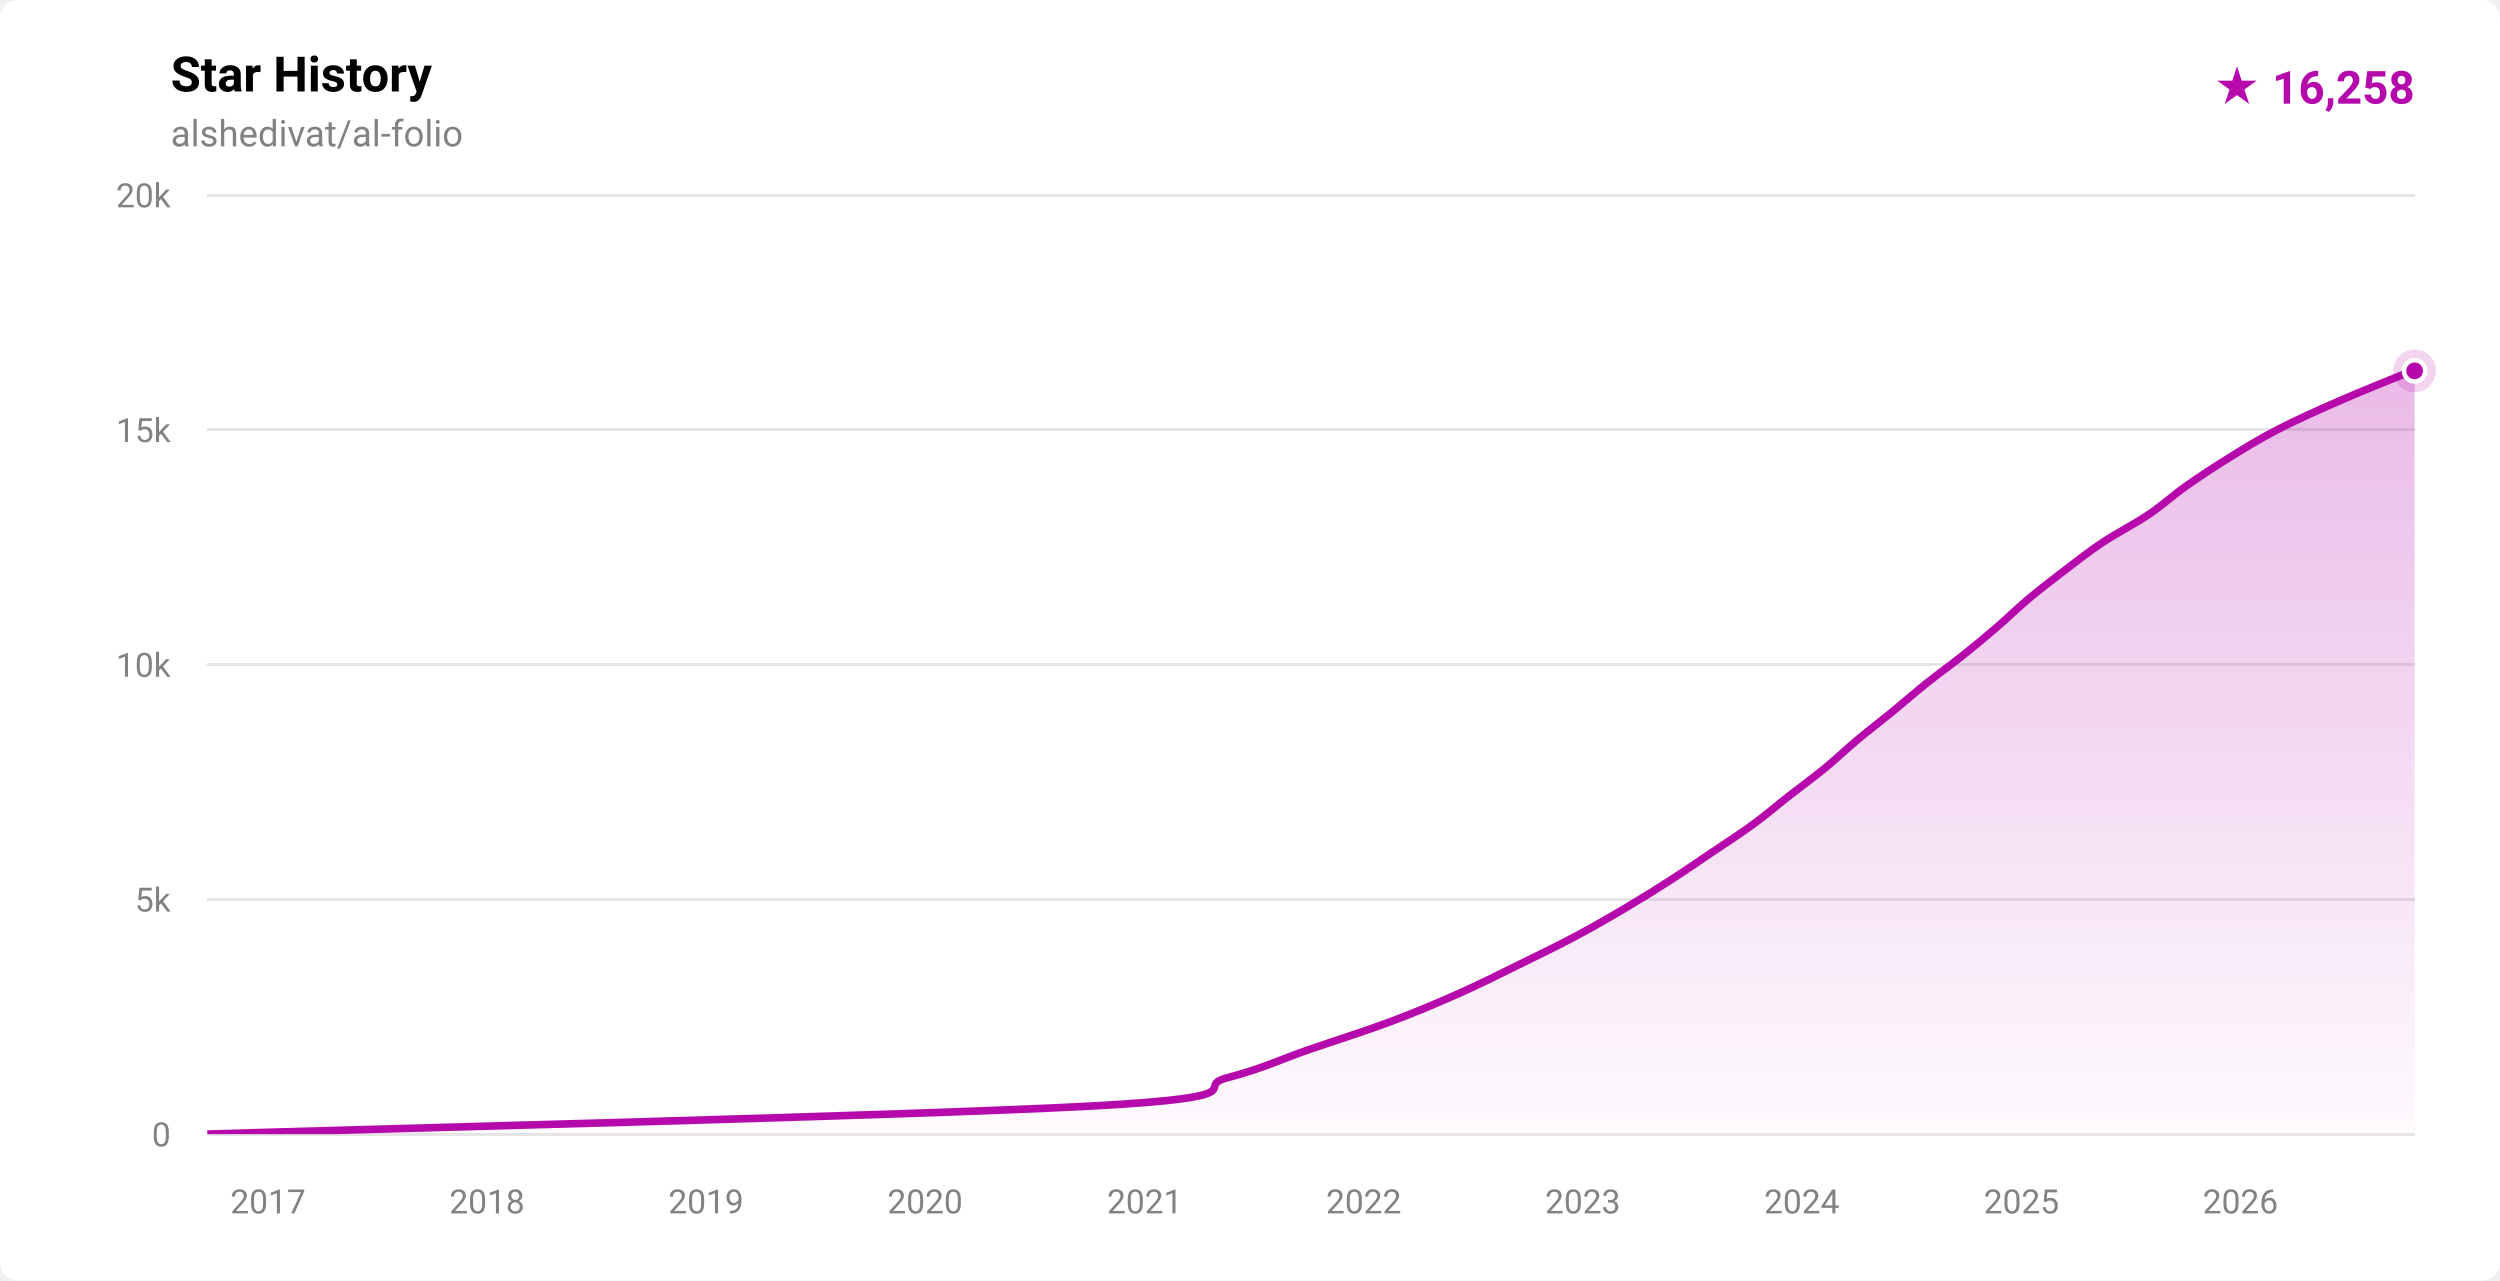
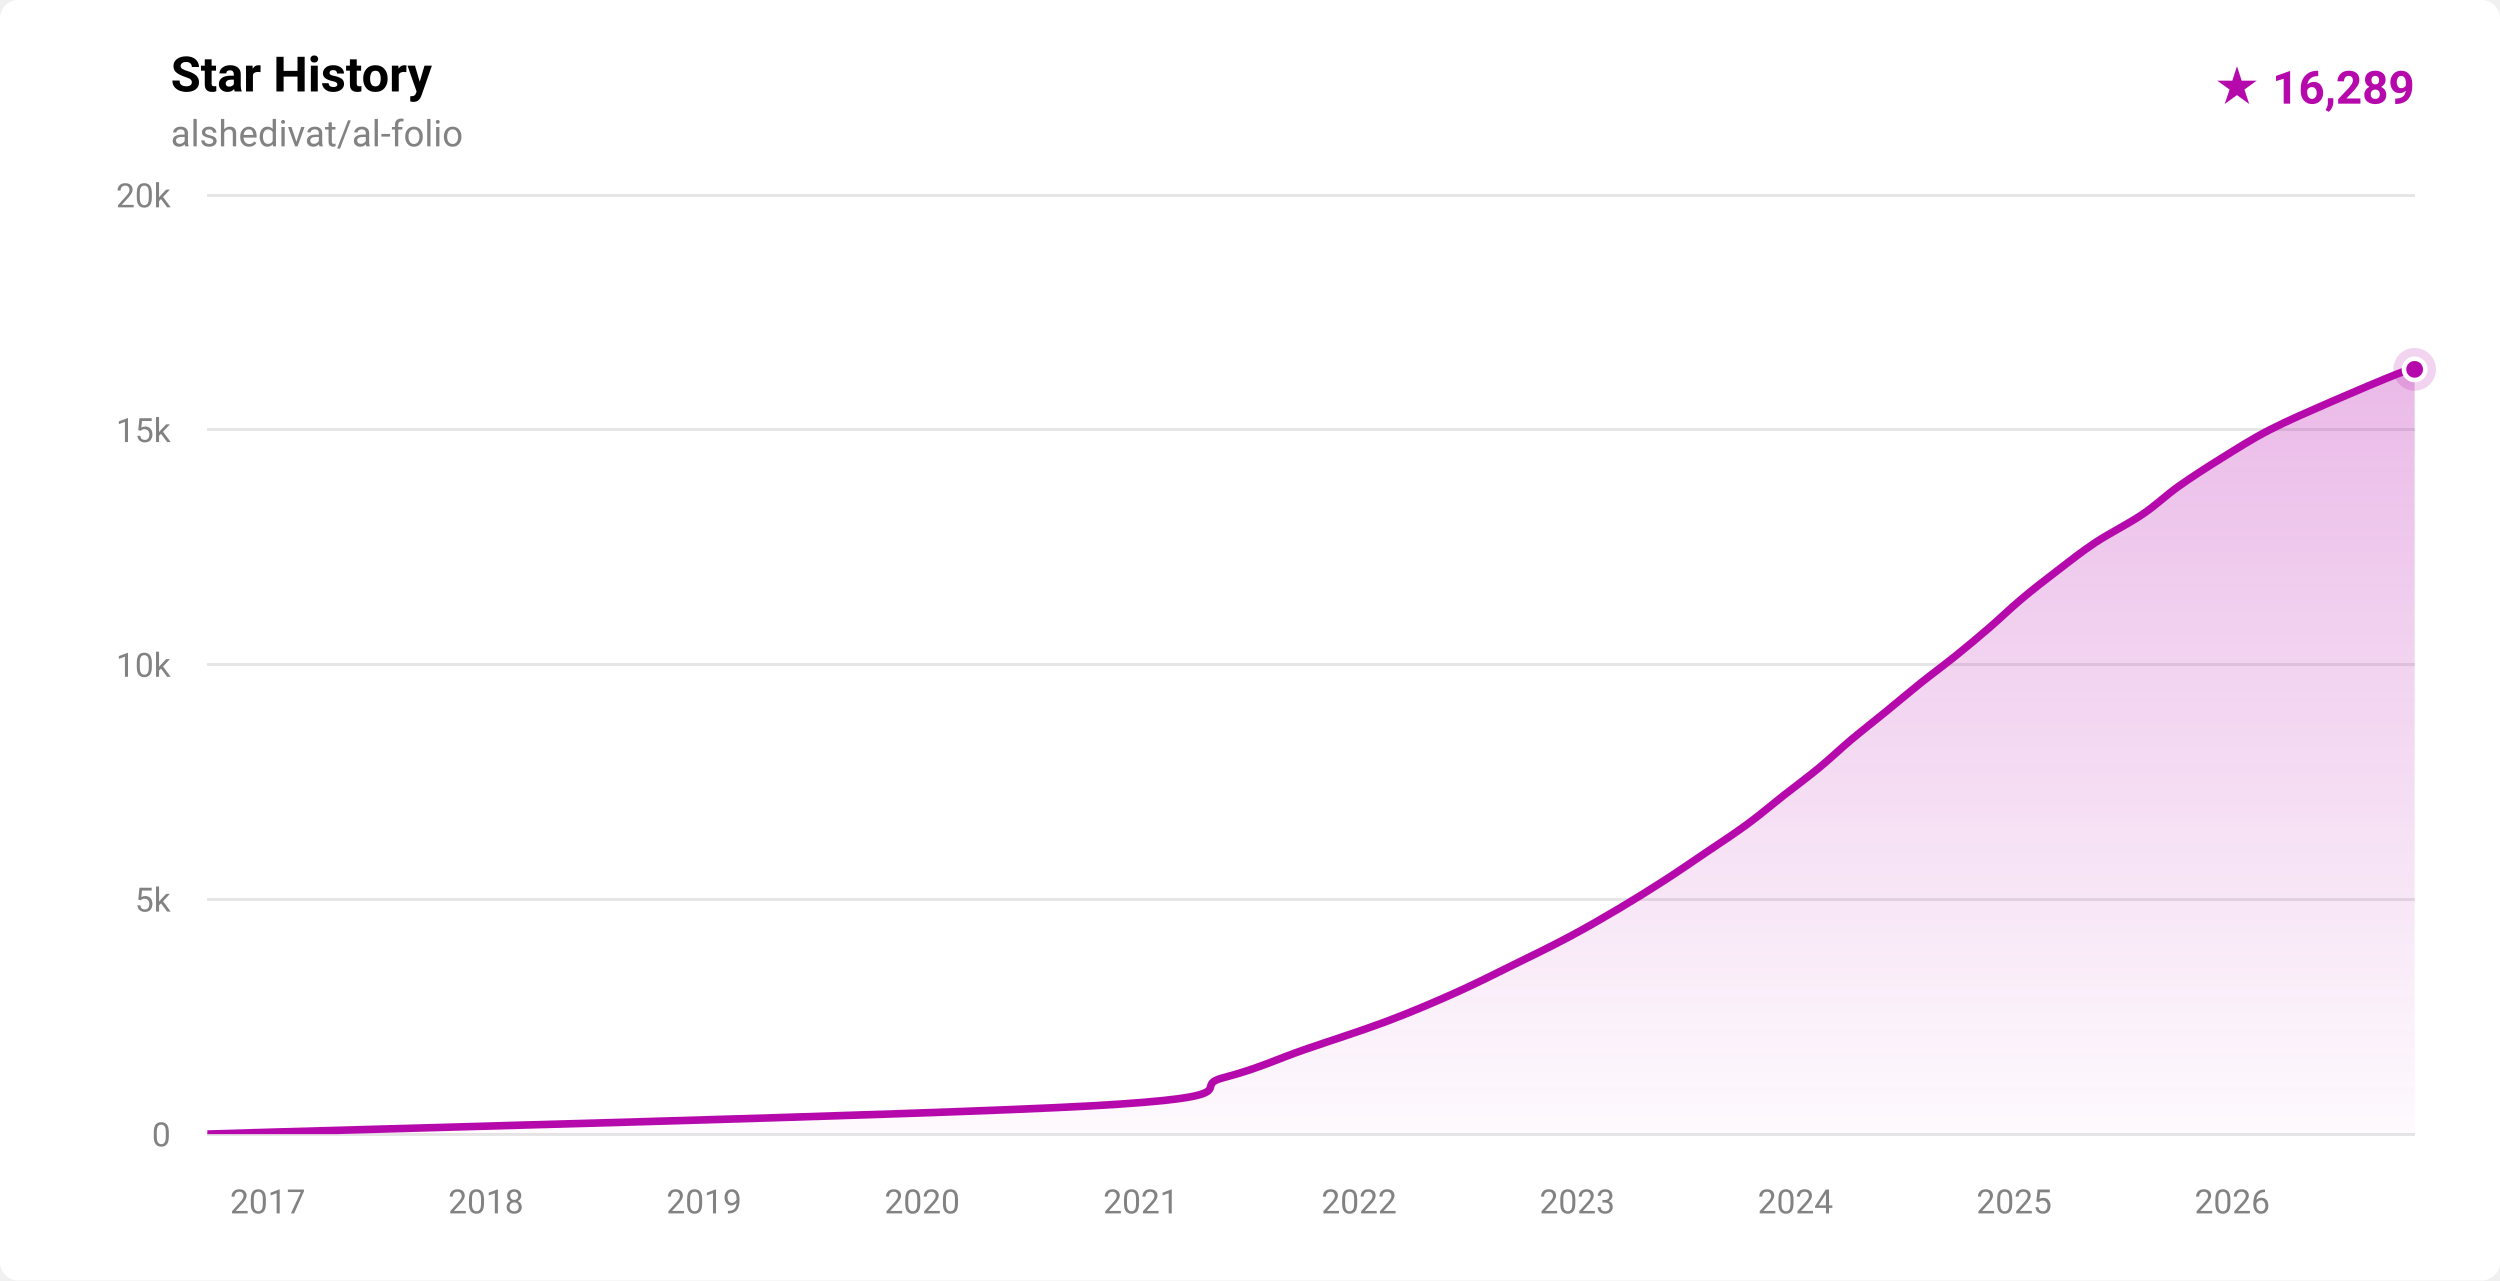
- <svg xmlns="http://www.w3.org/2000/svg" width="820" height="420" viewBox="0 0 820 420" role="img" aria-label="Star history for alshedivat/al-folio: 16258 stars">
+ <svg xmlns="http://www.w3.org/2000/svg" width="820" height="420" viewBox="0 0 820 420" role="img" aria-label="Star history for alshedivat/al-folio: 16289 stars">
  <defs>
    <linearGradient id="fill-light" x1="0" y1="0" x2="0" y2="1">
      <stop offset="0%" stop-color="rgba(181,9,172,0.28)" />
      <stop offset="100%" stop-color="rgba(181,9,172,0.02)" />
    </linearGradient>
    <clipPath id="plot-light">
      <rect x="68" y="64" width="724" height="308" />
    </clipPath>
  </defs>
  <style>
    .ttl { font: 600 16px -apple-system,BlinkMacSystemFont,'Segoe UI',Roboto,'Helvetica Neue',Arial,sans-serif; fill: #000000; }
    .sub { font: 400 12px -apple-system,BlinkMacSystemFont,'Segoe UI',Roboto,'Helvetica Neue',Arial,sans-serif; fill: #828282; }
    .ax  { font: 400 11px -apple-system,BlinkMacSystemFont,'Segoe UI',Roboto,'Helvetica Neue',Arial,sans-serif; fill: #828282; }
    .tot { font: 700 15px -apple-system,BlinkMacSystemFont,'Segoe UI',Roboto,'Helvetica Neue',Arial,sans-serif; fill: #b509ac; }
  </style>
  <rect width="820" height="420" fill="#ffffff" rx="6" />
  <text x="56" y="30" class="ttl">Star History</text>
  <text x="56" y="48" class="sub">alshedivat/al-folio</text>
-   <text x="792" y="34" text-anchor="end" class="tot">★ 16,258</text>
+   <text x="792" y="34" text-anchor="end" class="tot">★ 16,289</text>
  <g stroke="rgba(0,0,0,0.10)" stroke-width="1" shape-rendering="crispEdges">
    <line x1="68" y1="372.00" x2="792" y2="372.00" />
    <line x1="68" y1="295.00" x2="792" y2="295.00" />
    <line x1="68" y1="218.00" x2="792" y2="218.00" />
    <line x1="68" y1="141.00" x2="792" y2="141.00" />
    <line x1="68" y1="64.00" x2="792" y2="64.00" />
  </g>
  <g>
    <text x="56" y="376.00" text-anchor="end" class="ax">0</text>
    <text x="56" y="299.00" text-anchor="end" class="ax">5k</text>
    <text x="56" y="222.00" text-anchor="end" class="ax">10k</text>
    <text x="56" y="145.00" text-anchor="end" class="ax">15k</text>
    <text x="56" y="68.00" text-anchor="end" class="ax">20k</text>
  </g>
  <g>
-     <text x="87.90" y="398" text-anchor="middle" class="ax">2017</text>
-     <text x="159.74" y="398" text-anchor="middle" class="ax">2018</text>
-     <text x="231.58" y="398" text-anchor="middle" class="ax">2019</text>
-     <text x="303.42" y="398" text-anchor="middle" class="ax">2020</text>
-     <text x="375.46" y="398" text-anchor="middle" class="ax">2021</text>
-     <text x="447.30" y="398" text-anchor="middle" class="ax">2022</text>
-     <text x="519.14" y="398" text-anchor="middle" class="ax">2023</text>
-     <text x="590.98" y="398" text-anchor="middle" class="ax">2024</text>
-     <text x="663.02" y="398" text-anchor="middle" class="ax">2025</text>
-     <text x="734.86" y="398" text-anchor="middle" class="ax">2026</text>
+     <text x="87.82" y="398" text-anchor="middle" class="ax">2017</text>
+     <text x="159.38" y="398" text-anchor="middle" class="ax">2018</text>
+     <text x="230.93" y="398" text-anchor="middle" class="ax">2019</text>
+     <text x="302.48" y="398" text-anchor="middle" class="ax">2020</text>
+     <text x="374.23" y="398" text-anchor="middle" class="ax">2021</text>
+     <text x="445.78" y="398" text-anchor="middle" class="ax">2022</text>
+     <text x="517.33" y="398" text-anchor="middle" class="ax">2023</text>
+     <text x="588.89" y="398" text-anchor="middle" class="ax">2024</text>
+     <text x="660.64" y="398" text-anchor="middle" class="ax">2025</text>
+     <text x="732.19" y="398" text-anchor="middle" class="ax">2026</text>
  </g>
  <g clip-path="url(#plot-light)">
-     <path d="M 68.00,371.98 C 116.46,370.44 303.00,365.82 358.76,362.74 C 414.52,359.66 390.79,356.58 402.56,353.50 C 414.32,350.42 420.39,347.34 429.35,344.26 C 438.31,341.18 448.09,338.10 456.31,335.02 C 464.53,331.94 471.74,328.86 478.68,325.78 C 485.61,322.70 491.65,319.62 497.94,316.54 C 504.22,313.46 510.60,310.38 516.40,307.30 C 522.20,304.22 527.54,301.14 532.76,298.06 C 537.97,294.98 542.91,291.90 547.70,288.82 C 552.49,285.74 556.95,282.66 561.51,279.58 C 566.08,276.50 570.88,273.42 575.09,270.34 C 579.30,267.26 582.83,264.18 586.76,261.10 C 590.70,258.02 594.94,254.94 598.69,251.86 C 602.45,248.78 605.60,245.70 609.28,242.62 C 612.96,239.54 617.03,236.46 620.79,233.38 C 624.56,230.30 628.01,227.22 631.86,224.14 C 635.71,221.06 640.04,217.98 643.90,214.90 C 647.76,211.82 651.45,208.74 655.03,205.66 C 658.61,202.58 661.69,199.50 665.36,196.42 C 669.04,193.34 673.04,190.26 677.08,187.18 C 681.12,184.10 684.98,181.02 689.61,177.94 C 694.24,174.86 700.29,171.78 704.85,168.70 C 709.42,165.62 712.65,162.54 717.01,159.46 C 721.37,156.38 726.03,153.30 731.01,150.22 C 735.98,147.14 740.93,144.06 746.89,140.98 C 752.84,137.90 759.70,134.82 766.73,131.74 C 773.75,128.66 784.82,124.19 789.04,122.50 C 793.25,120.82 791.51,121.77 792.00,121.63 L 792.00,372.00 L 68.00,372.00 Z" fill="url(#fill-light)" />
-     <path d="M 68.00,371.98 C 116.46,370.44 303.00,365.82 358.76,362.74 C 414.52,359.66 390.79,356.58 402.56,353.50 C 414.32,350.42 420.39,347.34 429.35,344.26 C 438.31,341.18 448.09,338.10 456.31,335.02 C 464.53,331.94 471.74,328.86 478.68,325.78 C 485.61,322.70 491.65,319.62 497.94,316.54 C 504.22,313.46 510.60,310.38 516.40,307.30 C 522.20,304.22 527.54,301.14 532.76,298.06 C 537.97,294.98 542.91,291.90 547.70,288.82 C 552.49,285.74 556.95,282.66 561.51,279.58 C 566.08,276.50 570.88,273.42 575.09,270.34 C 579.30,267.26 582.83,264.18 586.76,261.10 C 590.70,258.02 594.94,254.94 598.69,251.86 C 602.45,248.78 605.60,245.70 609.28,242.62 C 612.96,239.54 617.03,236.46 620.79,233.38 C 624.56,230.30 628.01,227.22 631.86,224.14 C 635.71,221.06 640.04,217.98 643.90,214.90 C 647.76,211.82 651.45,208.74 655.03,205.66 C 658.61,202.58 661.69,199.50 665.36,196.42 C 669.04,193.34 673.04,190.26 677.08,187.18 C 681.12,184.10 684.98,181.02 689.61,177.94 C 694.24,174.86 700.29,171.78 704.85,168.70 C 709.42,165.62 712.65,162.54 717.01,159.46 C 721.37,156.38 726.03,153.30 731.01,150.22 C 735.98,147.14 740.93,144.06 746.89,140.98 C 752.84,137.90 759.70,134.82 766.73,131.74 C 773.75,128.66 784.82,124.19 789.04,122.50 C 793.25,120.82 791.51,121.77 792.00,121.63" fill="none" stroke="#b509ac" stroke-width="2.5" stroke-linecap="round" stroke-linejoin="round" />
+     <path d="M 68.00,371.98 C 116.27,370.44 302.06,365.82 357.60,362.74 C 413.13,359.66 389.50,356.58 401.22,353.50 C 412.94,350.42 418.98,347.34 427.90,344.26 C 436.83,341.18 446.58,338.10 454.77,335.02 C 462.96,331.94 470.13,328.86 477.04,325.78 C 483.96,322.70 489.97,319.62 496.24,316.54 C 502.51,313.46 508.87,310.38 514.65,307.30 C 520.43,304.22 525.73,301.14 530.93,298.06 C 536.12,294.98 541.06,291.90 545.84,288.82 C 550.62,285.74 555.07,282.66 559.61,279.58 C 564.16,276.50 568.92,273.42 573.11,270.34 C 577.31,267.26 580.86,264.18 584.78,261.10 C 588.70,258.02 592.90,254.94 596.63,251.86 C 600.37,248.78 603.53,245.70 607.20,242.62 C 610.86,239.54 614.85,236.46 618.62,233.38 C 622.39,230.30 625.99,227.22 629.84,224.14 C 633.69,221.06 637.89,217.98 641.71,214.90 C 645.53,211.82 649.19,208.74 652.76,205.66 C 656.32,202.58 659.45,199.50 663.12,196.42 C 666.79,193.34 670.75,190.26 674.79,187.18 C 678.82,184.10 682.65,181.02 687.30,177.94 C 691.96,174.86 698.17,171.78 702.73,168.70 C 707.28,165.62 710.32,162.54 714.66,159.46 C 719.00,156.38 723.80,153.30 728.76,150.22 C 733.73,147.14 738.47,144.06 744.46,140.98 C 750.45,137.90 757.66,134.82 764.70,131.74 C 771.74,128.66 782.15,124.27 786.70,122.50 C 791.25,120.74 791.12,121.38 792.00,121.15 L 792.00,372.00 L 68.00,372.00 Z" fill="url(#fill-light)" />
+     <path d="M 68.00,371.98 C 116.27,370.44 302.06,365.82 357.60,362.74 C 413.13,359.66 389.50,356.58 401.22,353.50 C 412.94,350.42 418.98,347.34 427.90,344.26 C 436.83,341.18 446.58,338.10 454.77,335.02 C 462.96,331.94 470.13,328.86 477.04,325.78 C 483.96,322.70 489.97,319.62 496.24,316.54 C 502.51,313.46 508.87,310.38 514.65,307.30 C 520.43,304.22 525.73,301.14 530.93,298.06 C 536.12,294.98 541.06,291.90 545.84,288.82 C 550.62,285.74 555.07,282.66 559.61,279.58 C 564.16,276.50 568.92,273.42 573.11,270.34 C 577.31,267.26 580.86,264.18 584.78,261.10 C 588.70,258.02 592.90,254.94 596.63,251.86 C 600.37,248.78 603.53,245.70 607.20,242.62 C 610.86,239.54 614.85,236.46 618.62,233.38 C 622.39,230.30 625.99,227.22 629.84,224.14 C 633.69,221.06 637.89,217.98 641.71,214.90 C 645.53,211.82 649.19,208.74 652.76,205.66 C 656.32,202.58 659.45,199.50 663.12,196.42 C 666.79,193.34 670.75,190.26 674.79,187.18 C 678.82,184.10 682.65,181.02 687.30,177.94 C 691.96,174.86 698.17,171.78 702.73,168.70 C 707.28,165.62 710.32,162.54 714.66,159.46 C 719.00,156.38 723.80,153.30 728.76,150.22 C 733.73,147.14 738.47,144.06 744.46,140.98 C 750.45,137.90 757.66,134.82 764.70,131.74 C 771.74,128.66 782.15,124.27 786.70,122.50 C 791.25,120.74 791.12,121.38 792.00,121.15" fill="none" stroke="#b509ac" stroke-width="2.5" stroke-linecap="round" stroke-linejoin="round" />
  </g>
-   <circle cx="792.00" cy="121.63" r="7" fill="#b509ac" opacity="0.18" />
-   <circle cx="792.00" cy="121.63" r="3.5" fill="#b509ac" stroke="#ffffff" stroke-width="1.5" />
+   <circle cx="792.00" cy="121.15" r="7" fill="#b509ac" opacity="0.18" />
+   <circle cx="792.00" cy="121.15" r="3.5" fill="#b509ac" stroke="#ffffff" stroke-width="1.5" />
</svg>
